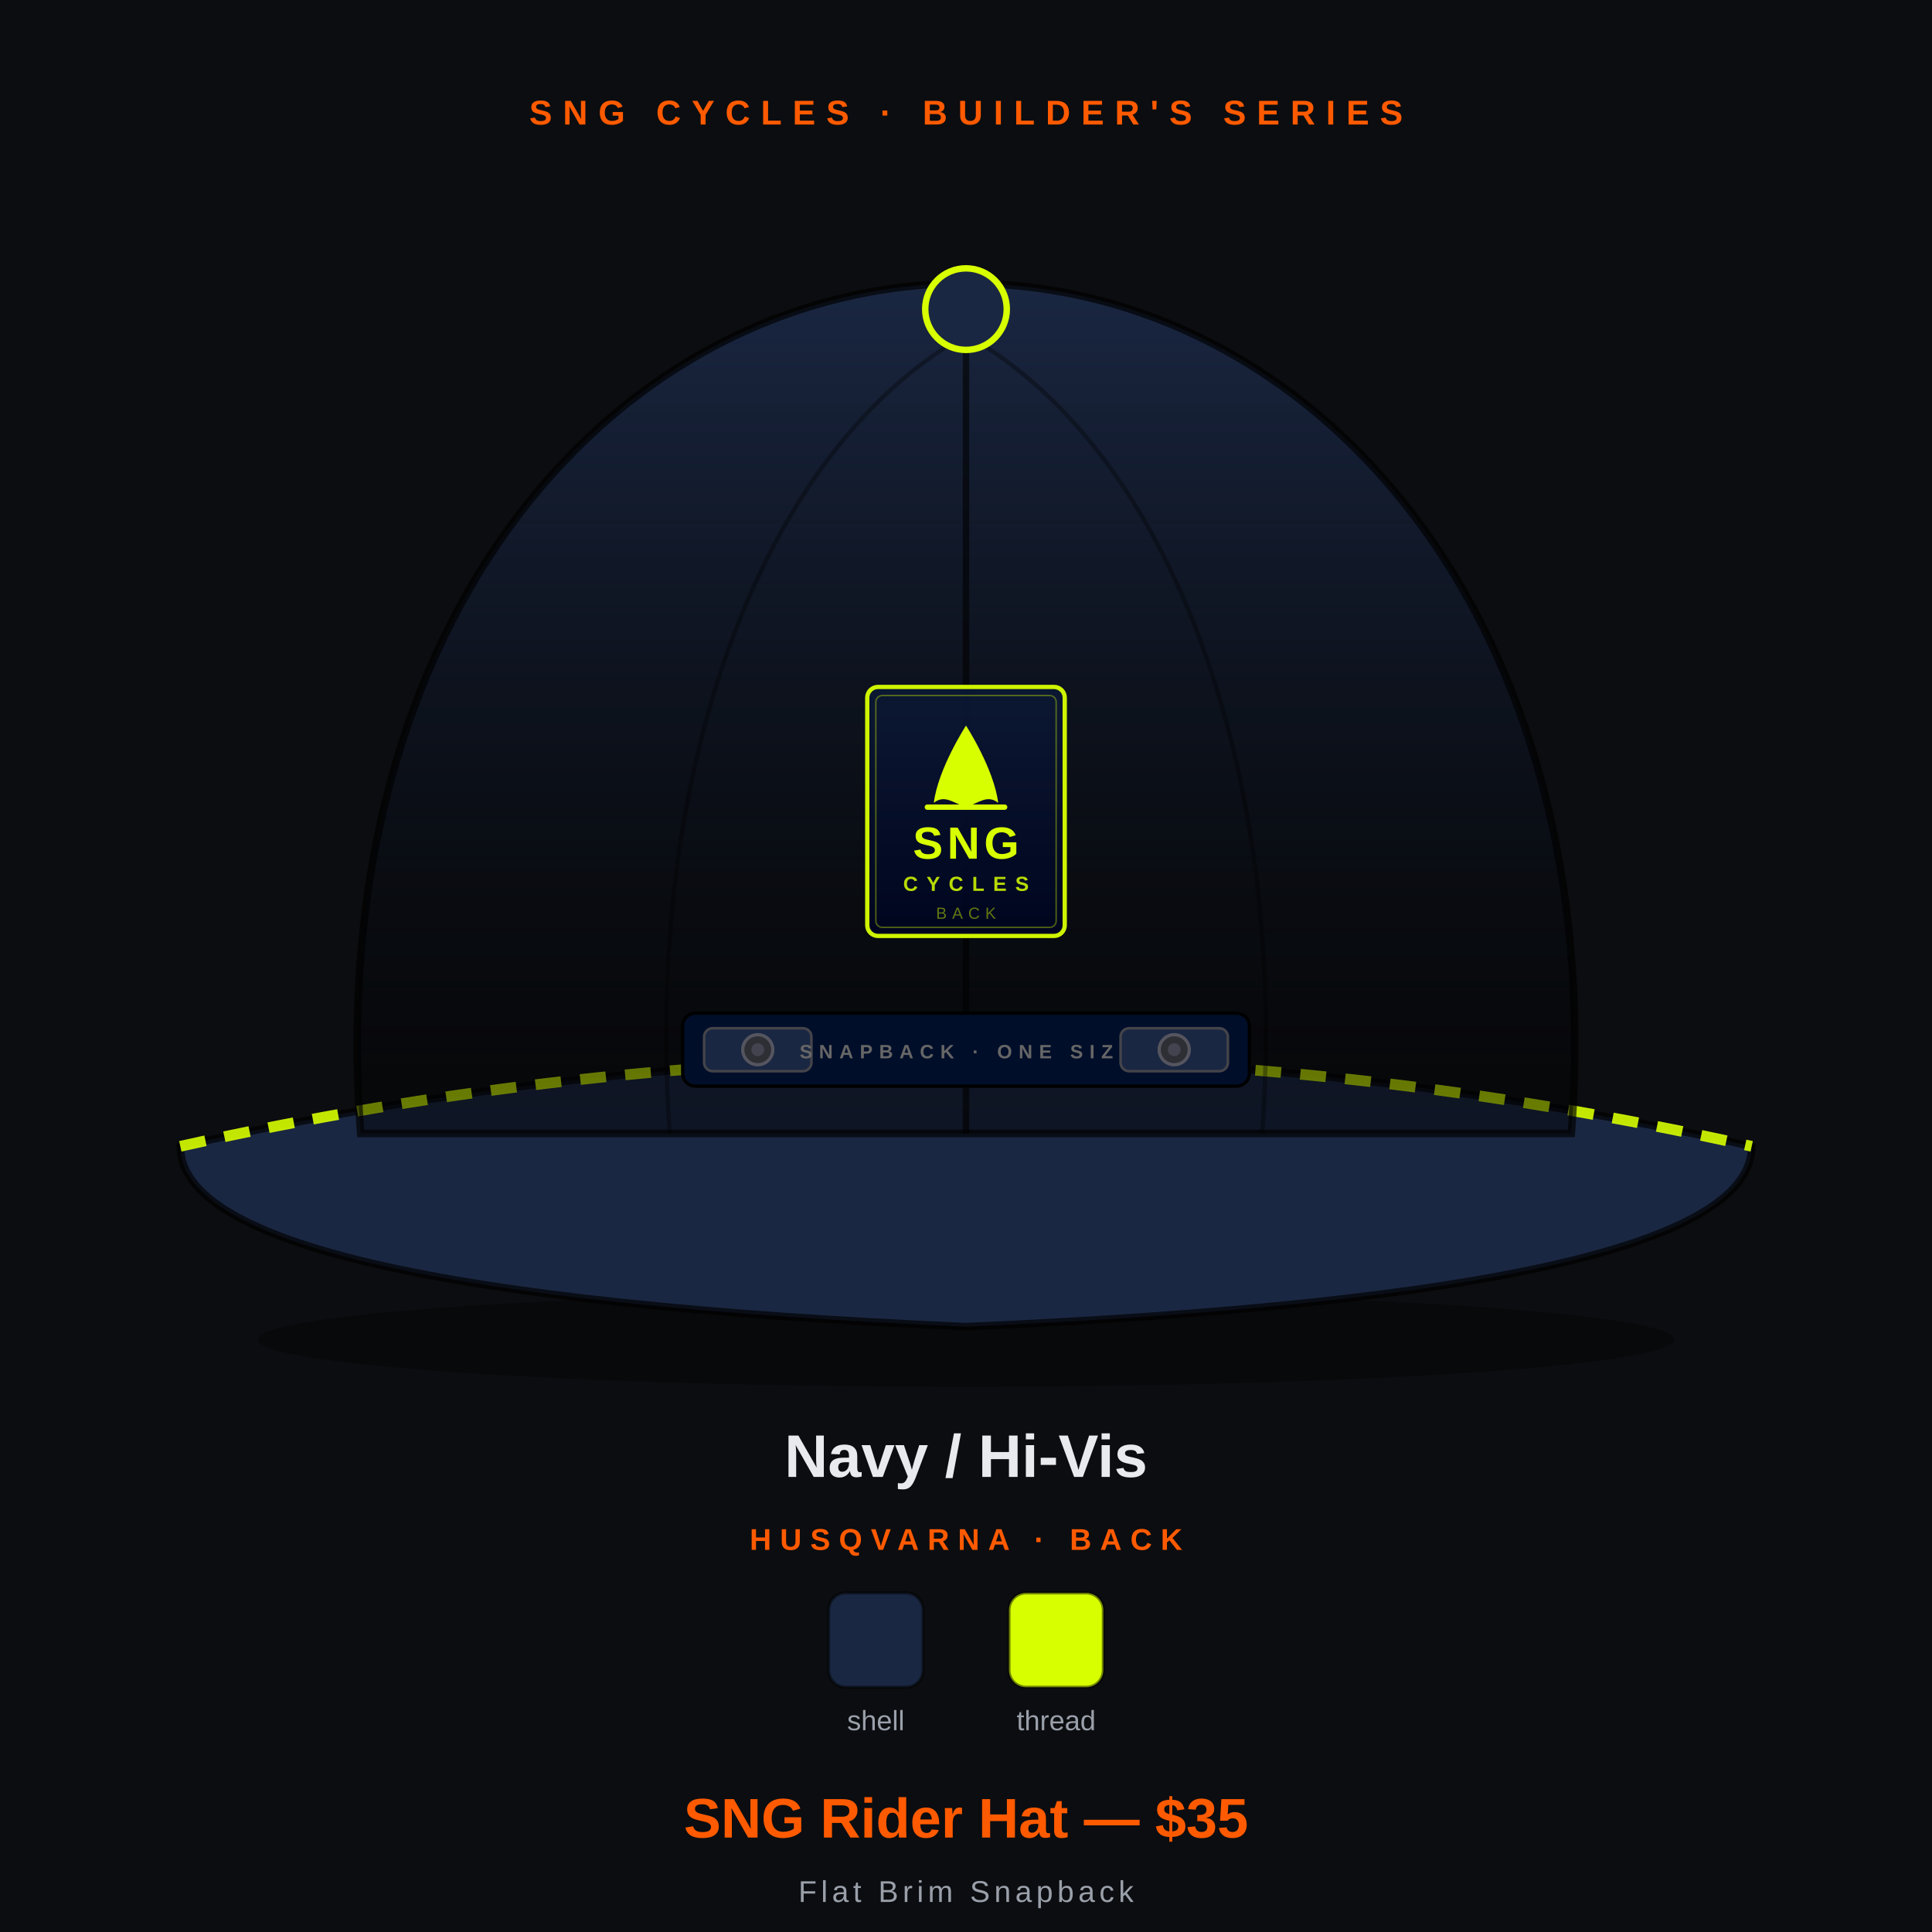
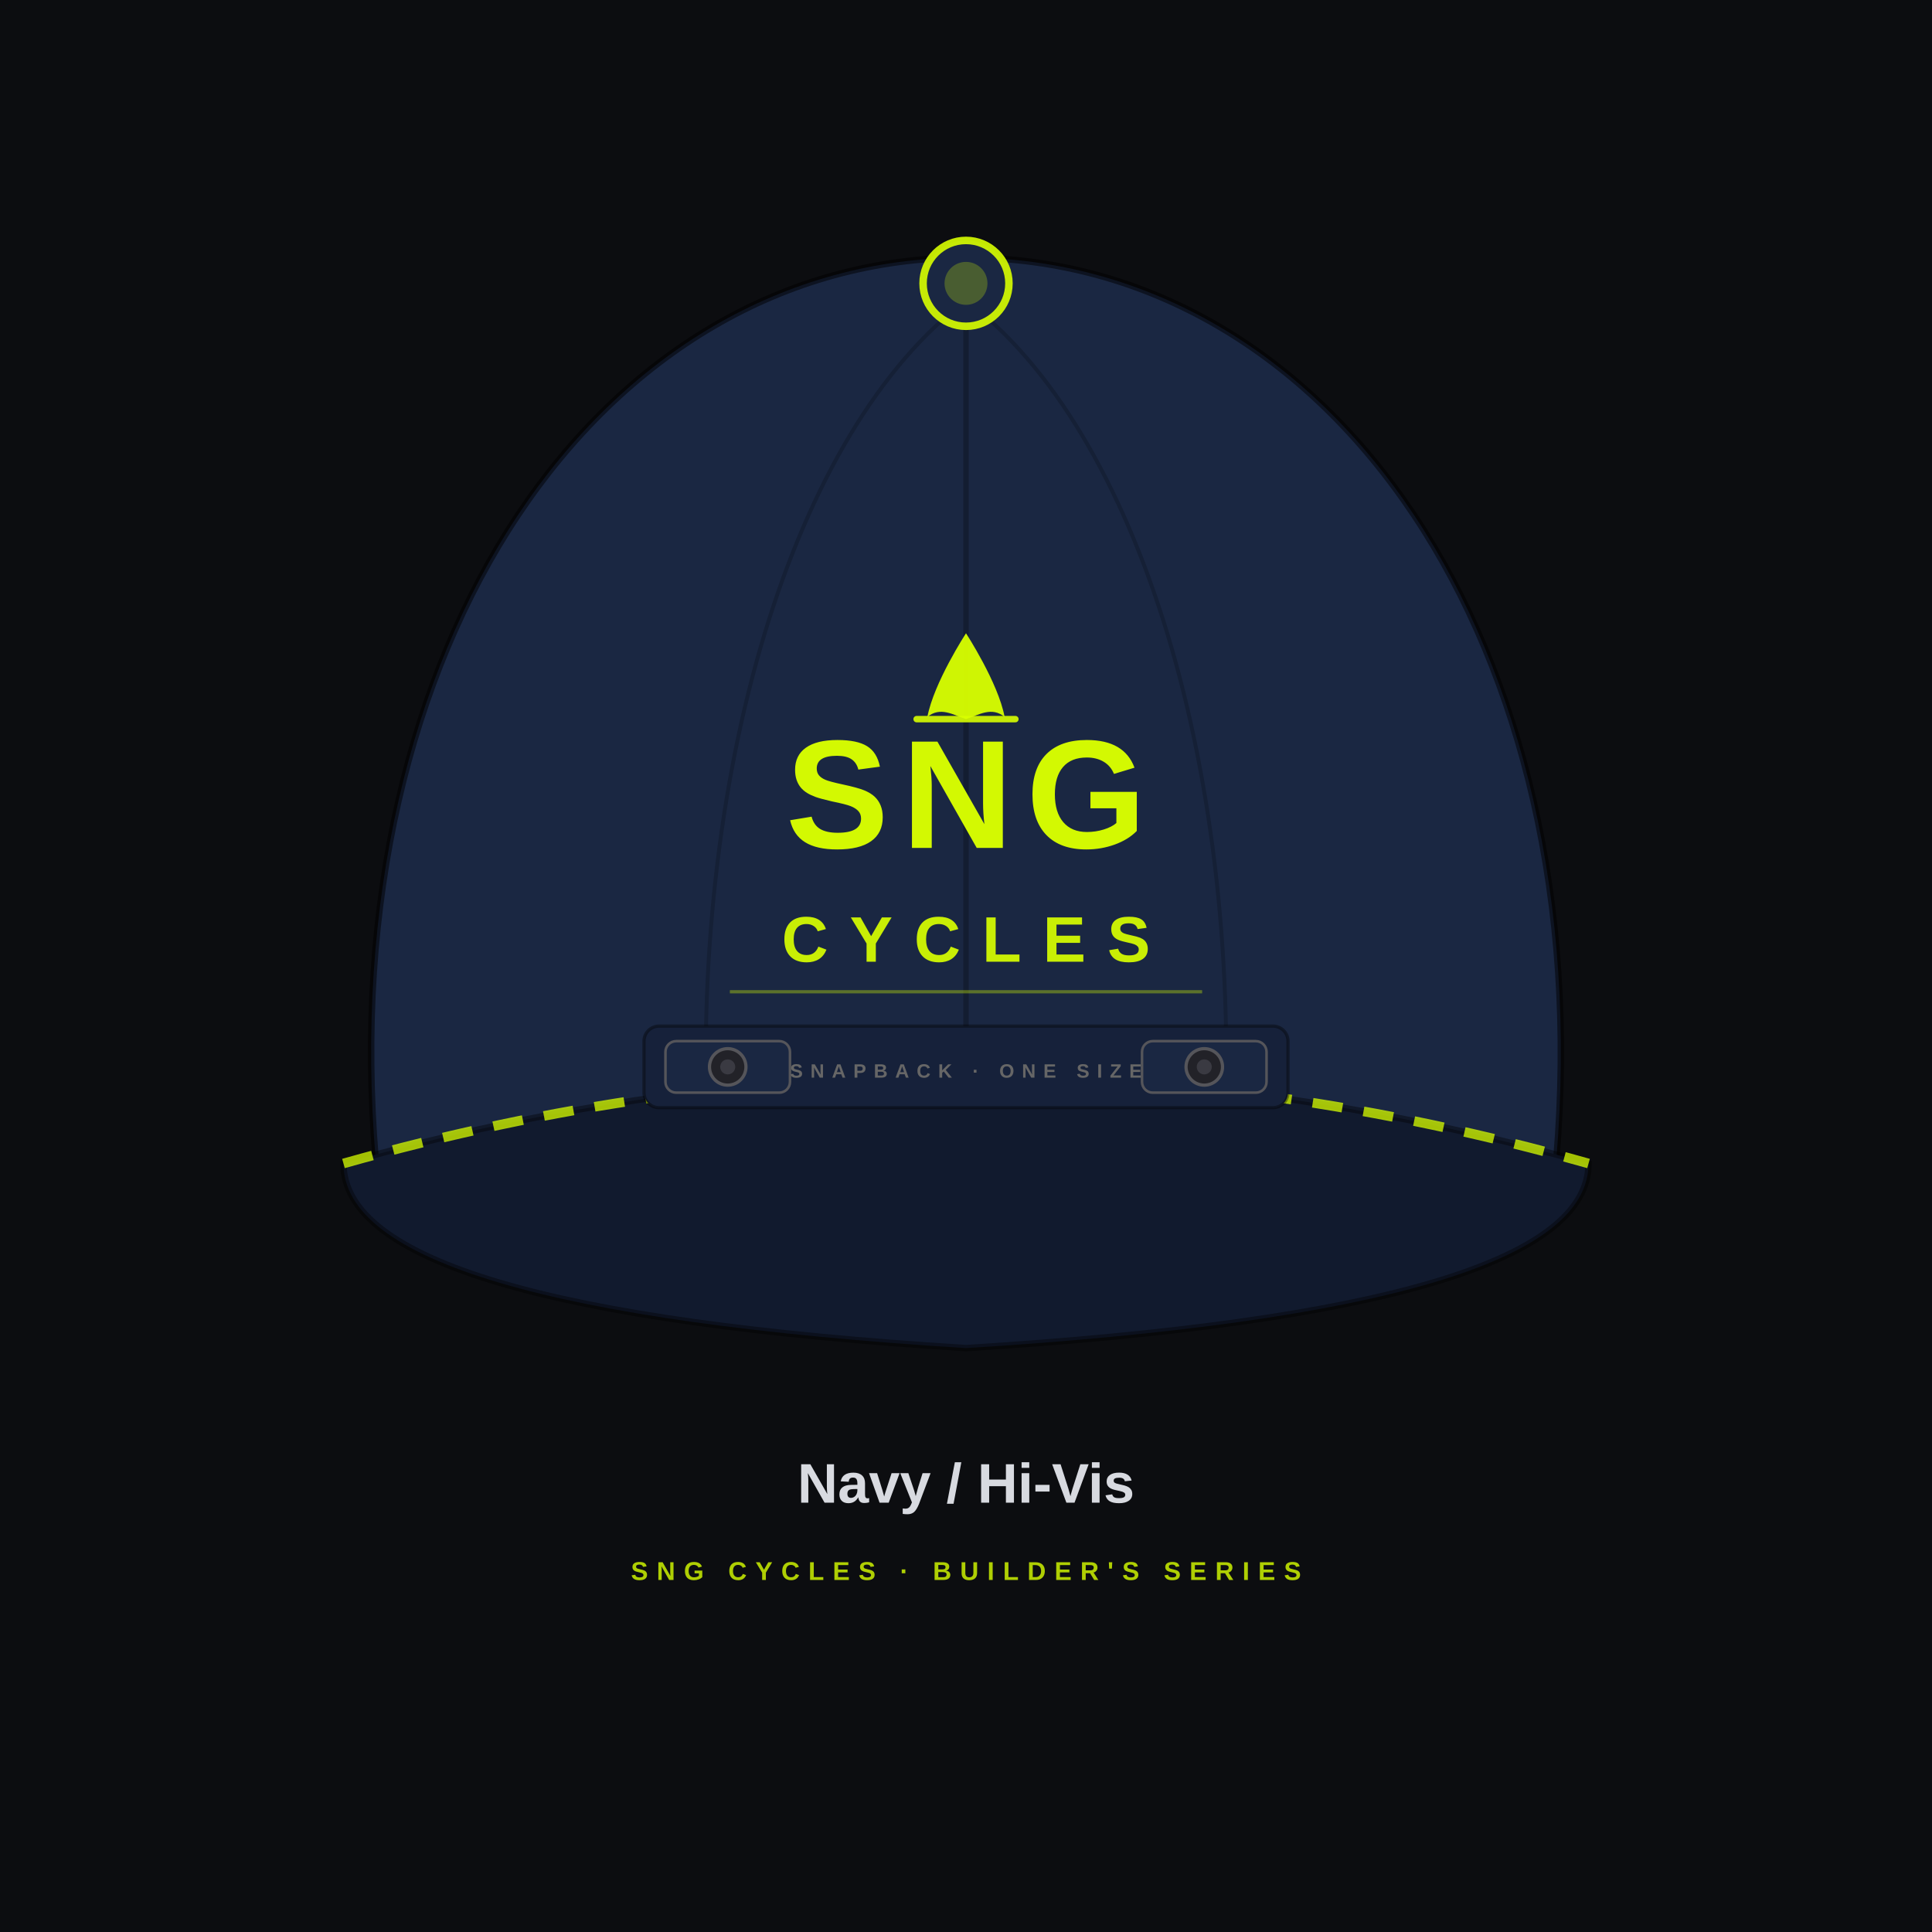
<svg xmlns="http://www.w3.org/2000/svg" width="900" height="900" viewBox="0 0 900 900">
-   <defs>
-     <linearGradient id="cr_navy-hiviz" x1="0" y1="0" x2="0" y2="1">
-       <stop offset="0" stop-color="#1a2742" />
-       <stop offset="1" stop-color="#000" stop-opacity="0.45" />
-     </linearGradient>
-     <linearGradient id="patch_navy-hiviz" x1="0" y1="0" x2="0" y2="1">
-       <stop offset="0" stop-color="#0b1833" />
-       <stop offset="1" stop-color="#00041f" />
-     </linearGradient>
-   </defs>
  <rect width="900" height="900" fill="#0c0d10" />
-   <text x="450" y="58" text-anchor="middle" font-family="Arial, sans-serif" font-weight="900" font-size="16" fill="#ff5a00" letter-spacing="5">SNG CYCLES · BUILDER'S SERIES</text>
-   <ellipse cx="450" cy="624" rx="330" ry="22" fill="#000" opacity="0.3" />
-   <path d="M84 534 Q450 452 816 534 Q816 602 450 618 Q84 602 84 534 Z" fill="#1a2742" stroke="#000a" stroke-width="3.5" />
-   <path d="M84 534 Q450 452 816 534" fill="none" stroke="#d8ff00" stroke-width="5" stroke-dasharray="12 9" opacity="0.9" />
-   <path d="M168 528 C150 288 288 132 450 132 C612 132 750 288 732 528 Z" fill="url(#cr_navy-hiviz)" stroke="#000a" stroke-width="3.5" />
-   <path d="M450 132 L450 528" stroke="#0009" stroke-width="3" />
-   <path d="M450 156 C354 210 300 360 312 528" stroke="#0005" stroke-width="2" fill="none" />
-   <path d="M450 156 C546 210 600 360 588 528" stroke="#0005" stroke-width="2" fill="none" />
-   <circle cx="450" cy="144" r="19" fill="#1a2742" stroke="#d8ff00" stroke-width="3" />
-   <rect x="318" y="472" width="264" height="34" rx="6" fill="#010e29" stroke="#000" stroke-width="1.5" />
-   <rect x="328" y="479" width="50" height="20" rx="4" fill="#1a2742" stroke="#44444a" stroke-width="1.2" />
-   <circle cx="353" cy="489" r="7" fill="#2e2e35" stroke="#555560" stroke-width="1.5" />
-   <circle cx="353" cy="489" r="3" fill="#444450" />
-   <text x="450" y="493" text-anchor="middle" font-family="Arial, sans-serif" font-weight="700" font-size="9" fill="#666" letter-spacing="3">SNAPBACK · ONE SIZE</text>
-   <rect x="522" y="479" width="50" height="20" rx="4" fill="#1a2742" stroke="#44444a" stroke-width="1.2" />
-   <circle cx="547" cy="489" r="7" fill="#2e2e35" stroke="#555560" stroke-width="1.5" />
-   <circle cx="547" cy="489" r="3" fill="#444450" />
-   <rect x="404" y="320" width="92" height="116" rx="5" fill="url(#patch_navy-hiviz)" stroke="#d8ff00" stroke-width="2" opacity="0.95" />
-   <rect x="408" y="324" width="84" height="108" rx="3" fill="none" stroke="#d8ff00" stroke-width="0.7" opacity="0.35" />
-   <path d="M450 338 C450 338 437 358 435 374 C440 370 444 374 450 376 C456 374 460 370 465 374 C463 358 450 338 450 338 Z" fill="#d8ff00" />
-   <line x1="432" y1="376" x2="468" y2="376" stroke="#d8ff00" stroke-width="2.5" stroke-linecap="round" />
-   <text x="450" y="400" text-anchor="middle" font-family="Arial Black, Arial, sans-serif" font-weight="900" font-size="21" fill="#d8ff00" letter-spacing="2">SNG</text>
-   <text x="450" y="415" text-anchor="middle" font-family="Arial, sans-serif" font-weight="700" font-size="9.5" fill="#d8ff00" letter-spacing="4" opacity="0.85">CYCLES</text>
-   <text x="450" y="428" text-anchor="middle" font-family="Arial, sans-serif" font-size="7.5" fill="#d8ff00" letter-spacing="2.5" opacity="0.45">BACK</text>
-   <text x="450" y="688" text-anchor="middle" font-family="Arial Black, Arial, sans-serif" font-weight="900" font-size="28" fill="#e9eaed">Navy / Hi-Vis</text>
-   <text x="450" y="722" text-anchor="middle" font-family="Arial, sans-serif" font-weight="900" font-size="14" fill="#ff5a00" letter-spacing="4">HUSQVARNA · BACK</text>
-   <rect x="386" y="742" width="44" height="44" rx="8" fill="#1a2742" stroke="#0007" stroke-width="1.5" />
-   <text x="408" y="806" text-anchor="middle" font-family="Arial,sans-serif" font-size="13" fill="#9aa0aa">shell</text>
-   <rect x="470" y="742" width="44" height="44" rx="8" fill="#d8ff00" stroke="#0007" stroke-width="1.5" />
-   <text x="492" y="806" text-anchor="middle" font-family="Arial,sans-serif" font-size="13" fill="#9aa0aa">thread</text>
-   <text x="450" y="856" text-anchor="middle" font-family="Arial Black, Arial, sans-serif" font-weight="900" font-size="26" fill="#ff5a00">SNG Rider Hat — $35</text>
-   <text x="450" y="886" text-anchor="middle" font-family="Arial, sans-serif" font-size="14" fill="#9aa0aa" letter-spacing="2">Flat Brim Snapback</text>
+   <path d="M175 540 C155 300 280 120 450 120 C620 120 745 300 725 540 Z" fill="#1a2742" stroke="#00000080" stroke-width="3" />
+   <line x1="450" y1="120" x2="450" y2="540" stroke="#00000040" stroke-width="2.5" />
+   <path d="M450 140 C370 200 320 360 330 540" fill="none" stroke="#00000030" stroke-width="1.8" />
+   <path d="M450 140 C530 200 580 360 570 540" fill="none" stroke="#00000030" stroke-width="1.8" />
+   <circle cx="450" cy="132" r="20" fill="#1a2742" stroke="#d8ff00" stroke-width="3.5" stroke-opacity="0.9" />
+   <circle cx="450" cy="132" r="10" fill="#d8ff00" fill-opacity="0.25" />
+   <path d="M450 295 C450 295 435 318 432 334 C438 329 444 333 450 335 C456 333 462 329 468 334 C465 318 450 295 450 295 Z" fill="#d8ff00" opacity="0.95" />
+   <line x1="427" y1="335" x2="473" y2="335" stroke="#d8ff00" stroke-width="3" stroke-linecap="round" opacity="0.9" />
+   <text x="450" y="395" text-anchor="middle" font-family="Arial Black, Arial, sans-serif" font-weight="900" font-size="72" fill="#d8ff00" letter-spacing="6" opacity="0.97">SNG</text>
+   <text x="450" y="448" text-anchor="middle" font-family="Arial Black, Arial, sans-serif" font-weight="900" font-size="30" fill="#d8ff00" letter-spacing="10" opacity="0.92">CYCLES</text>
+   <line x1="340" y1="462" x2="560" y2="462" stroke="#d8ff00" stroke-width="1.5" opacity="0.35" />
+   <path d="M160 542 Q450 460 740 542 Q740 610 450 628 Q160 610 160 542 Z" fill="#111a2e" stroke="#00000060" stroke-width="3" />
+   <path d="M160 542 Q450 460 740 542" fill="none" stroke="#d8ff00" stroke-width="4.5" stroke-dasharray="14 10" opacity="0.75" />
+   <rect x="300" y="478" width="300" height="38" rx="7" fill="#16213a" stroke="#00000060" stroke-width="1.5" />
+   <rect x="310" y="485" width="58" height="24" rx="5" fill="#1a2742" stroke="#55555a" stroke-width="1.2" />
+   <circle cx="339" cy="497" r="8.5" fill="#222228" stroke="#55555a" stroke-width="1.5" />
+   <circle cx="339" cy="497" r="3.5" fill="#3a3a42" />
+   <text x="450" y="502" text-anchor="middle" font-family="Arial, sans-serif" font-weight="700" font-size="9" fill="#666" letter-spacing="3.5">SNAPBACK · ONE SIZE</text>
+   <rect x="532" y="485" width="58" height="24" rx="5" fill="#1a2742" stroke="#55555a" stroke-width="1.2" />
+   <circle cx="561" cy="497" r="8.5" fill="#222228" stroke="#55555a" stroke-width="1.5" />
+   <circle cx="561" cy="497" r="3.5" fill="#3a3a42" />
+   <text x="450" y="700" text-anchor="middle" font-family="Arial Black, Arial, sans-serif" font-weight="900" font-size="26" fill="#d8dae0">Navy / Hi-Vis</text>
+   <text x="450" y="736" text-anchor="middle" font-family="Arial, sans-serif" font-weight="700" font-size="12" fill="#d8ff00" letter-spacing="4" opacity="0.8">SNG CYCLES · BUILDER'S SERIES</text>
</svg>
